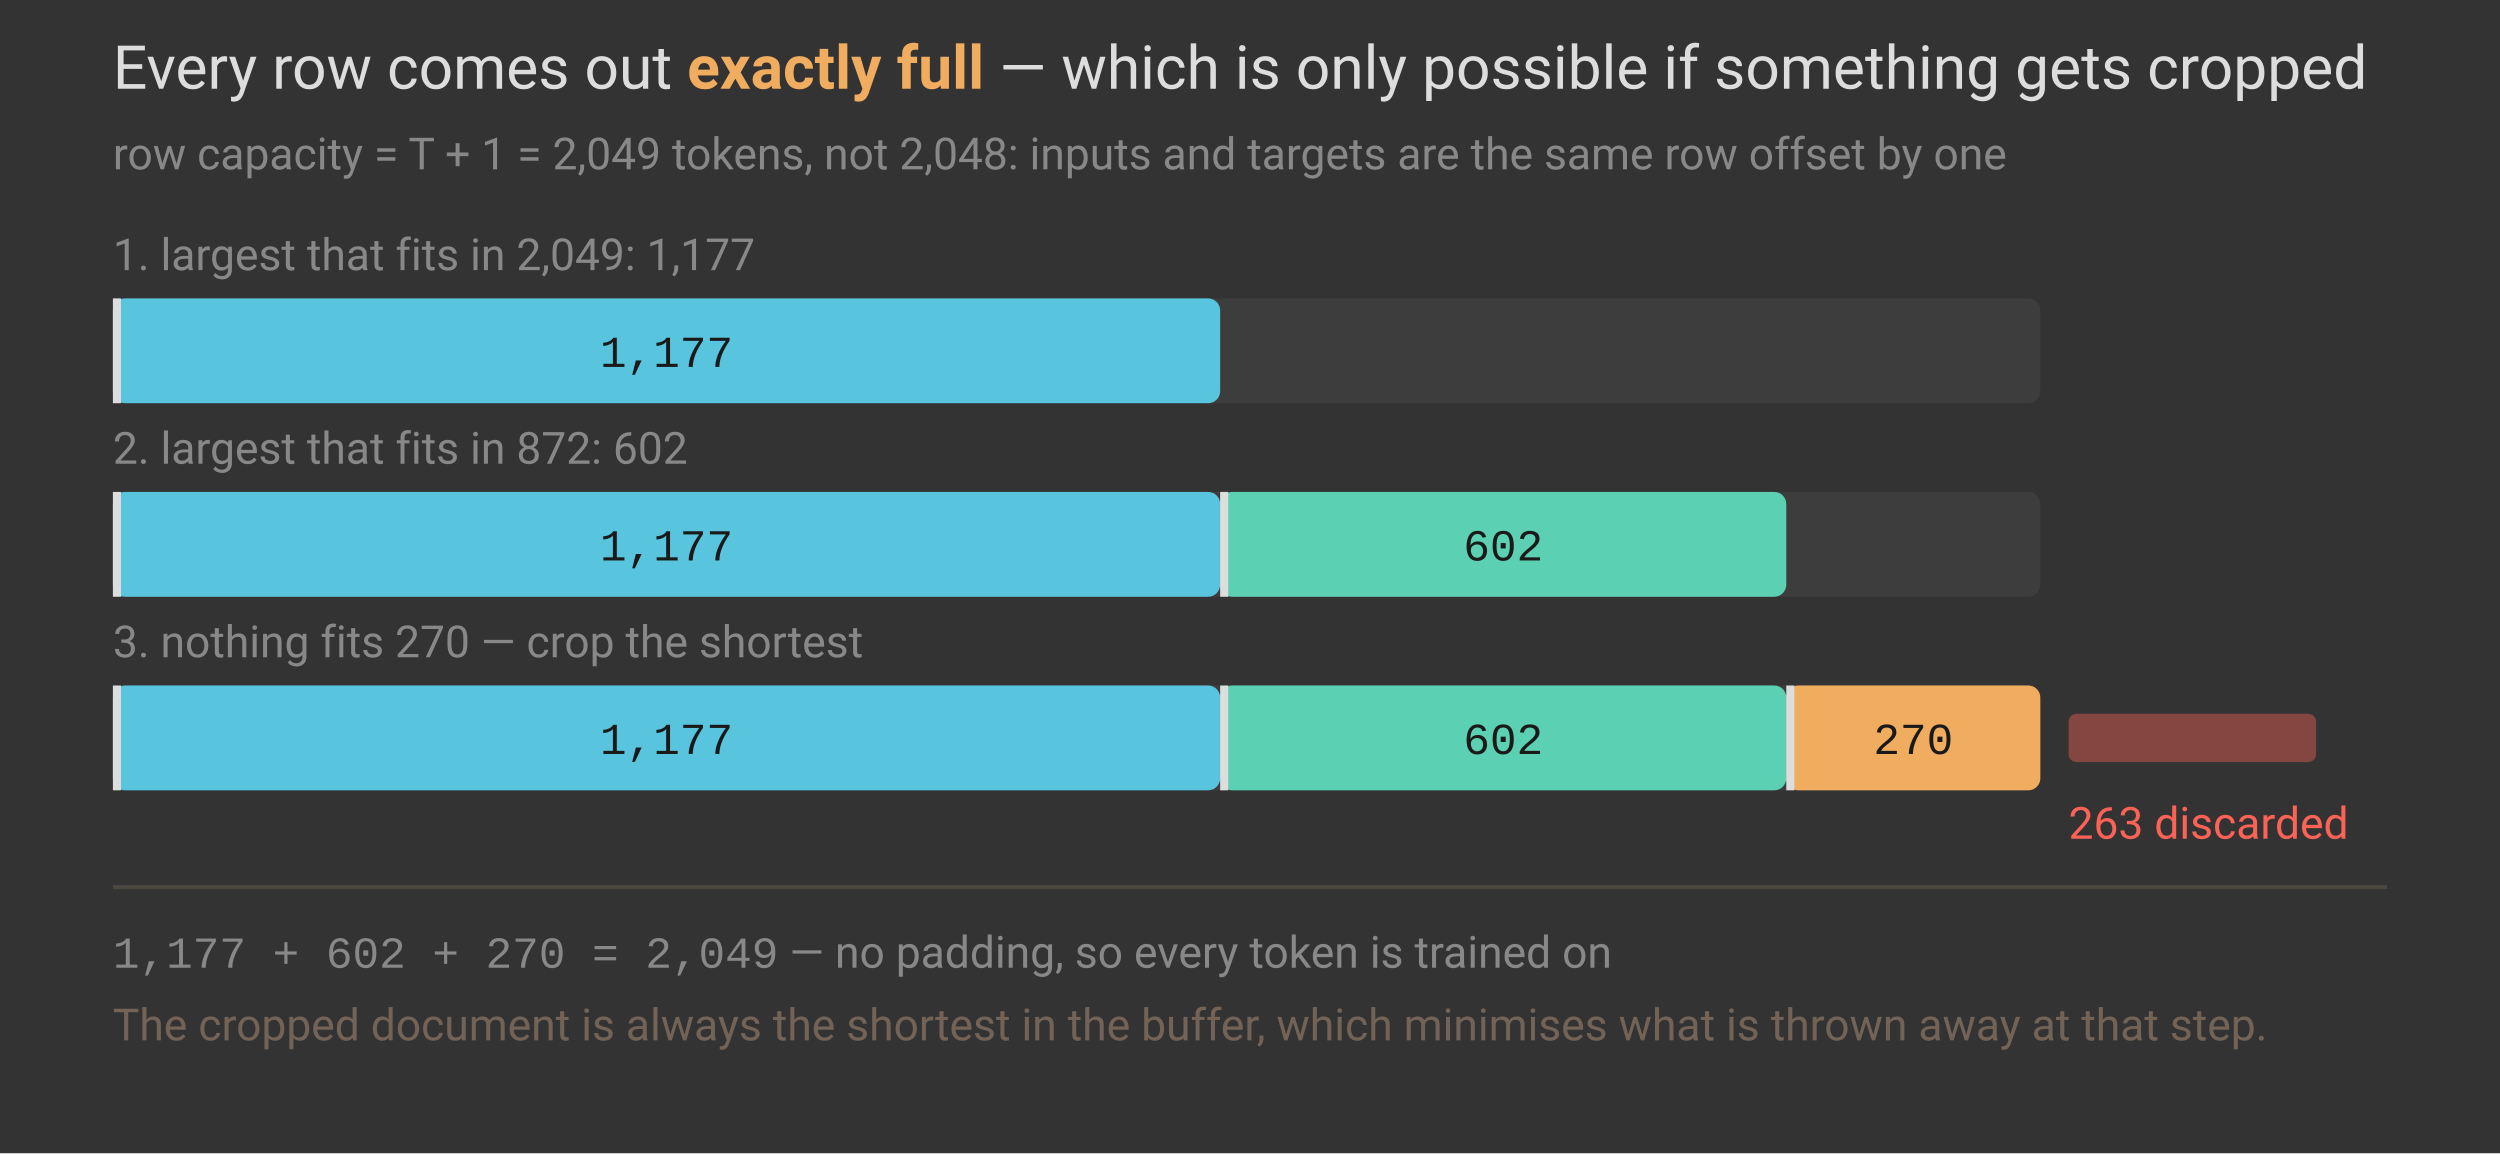
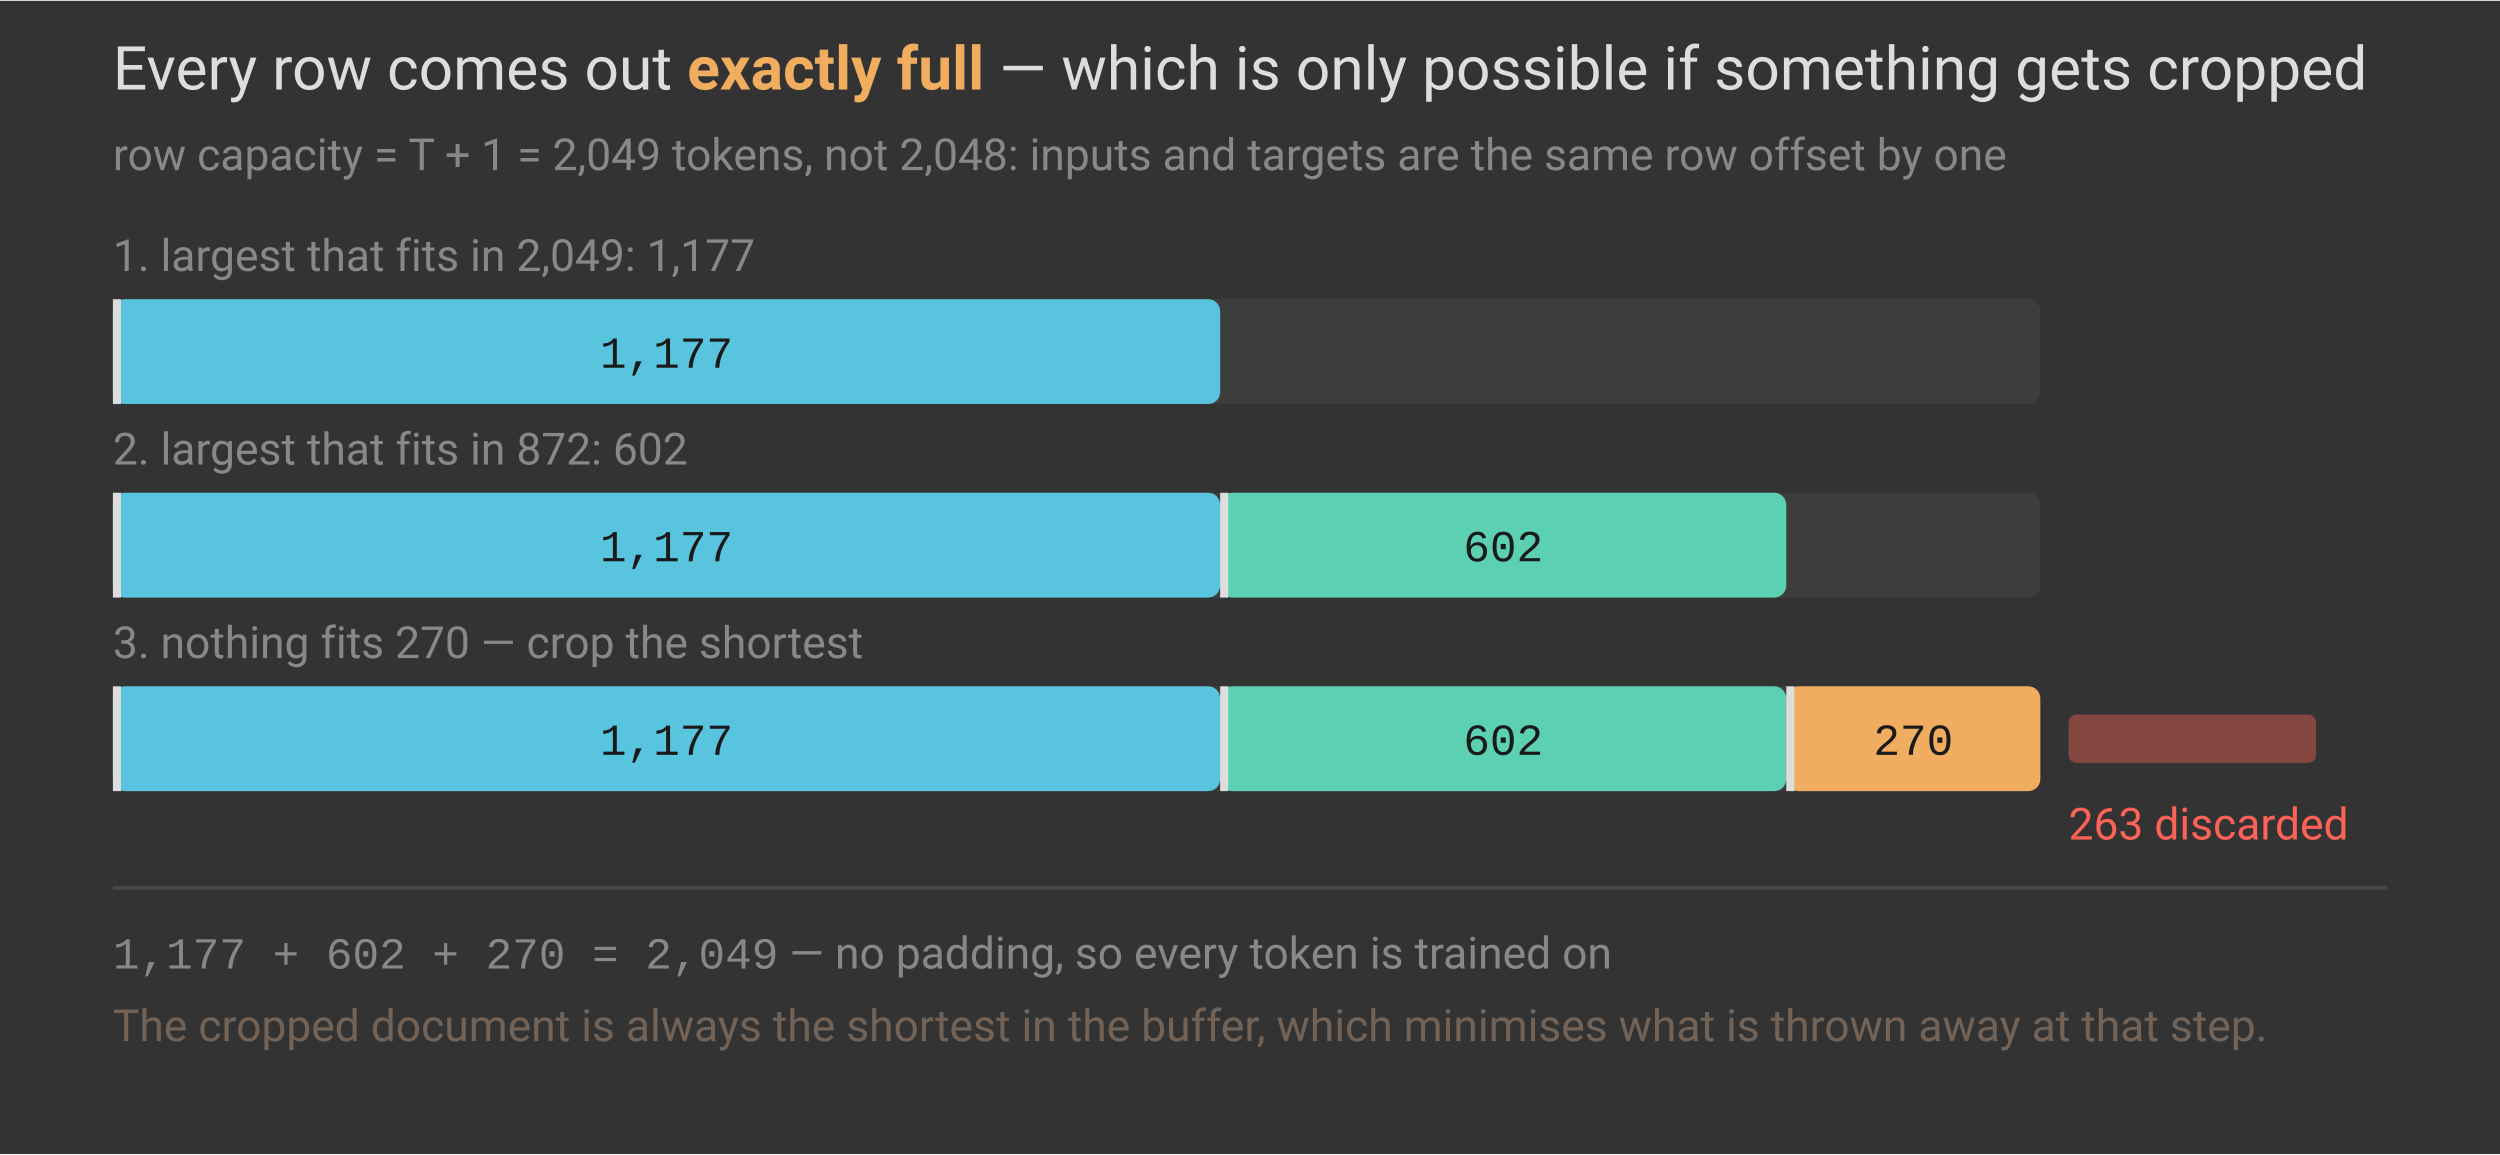
- <svg xmlns="http://www.w3.org/2000/svg" width="620" height="286" viewBox="0 0 620 286" font-family="-apple-system,BlinkMacSystemFont,'Segoe UI',Roboto,Helvetica,Arial,sans-serif" role="img" aria-label="BOS-aligned best-fit packing: documents placed whole until none fits, then one document cropped to fill the row exactly.">
+ <svg xmlns="http://www.w3.org/2000/svg" width="775" height="358" viewBox="0 0 620 286" font-family="-apple-system,BlinkMacSystemFont,'Segoe UI',Roboto,Helvetica,Arial,sans-serif" role="img" aria-label="BOS-aligned best-fit packing: documents placed whole until none fits, then one document cropped to fill the row exactly.">
  <rect width="620" height="286" fill="#333333" />
  <text x="28" y="22" font-size="15" fill="#DDDDDD">Every row comes out <tspan fill="#F0AC5F" font-weight="600">exactly full</tspan> — which is only possible if something gets cropped</text>
  <text x="28.0" y="42.0" font-size="11" fill="#888888" text-anchor="start">row capacity = T + 1 = 2,049 tokens, not 2,048: inputs and targets are the same row offset by one</text>
  <rect x="28.0" y="74.0" width="478.0" height="26.0" rx="3" fill="#3d3d3d" />
  <rect x="28.0" y="74.0" width="274.6" height="26.0" rx="3" fill="#58C4DD" />
  <rect x="28.0" y="74.0" width="2.0" height="26.0" rx="0" fill="#DDDDDD" />
  <text x="165.3" y="91.0" font-size="11" fill="#1a1a1a" text-anchor="middle" font-family="ui-monospace,SFMono-Regular,Consolas,'Liberation Mono',Menlo,monospace">1,177</text>
  <text x="28.0" y="67.0" font-size="11" fill="#888888" text-anchor="start">1. largest that fits in 2,049: 1,177</text>
  <rect x="28.0" y="122.0" width="478.0" height="26.0" rx="3" fill="#3d3d3d" />
  <rect x="28.0" y="122.0" width="274.6" height="26.0" rx="3" fill="#58C4DD" />
  <rect x="28.0" y="122.0" width="2.0" height="26.0" rx="0" fill="#DDDDDD" />
  <text x="165.3" y="139.0" font-size="11" fill="#1a1a1a" text-anchor="middle" font-family="ui-monospace,SFMono-Regular,Consolas,'Liberation Mono',Menlo,monospace">1,177</text>
  <rect x="302.6" y="122.0" width="140.4" height="26.0" rx="3" fill="#5CD0B3" />
  <rect x="302.6" y="122.0" width="2.0" height="26.0" rx="0" fill="#DDDDDD" />
  <text x="372.8" y="139.0" font-size="11" fill="#1a1a1a" text-anchor="middle" font-family="ui-monospace,SFMono-Regular,Consolas,'Liberation Mono',Menlo,monospace">602</text>
  <text x="28.0" y="115.0" font-size="11" fill="#888888" text-anchor="start">2. largest that fits in 872: 602</text>
  <rect x="28.0" y="170.0" width="478.0" height="26.0" rx="3" fill="#3d3d3d" />
  <rect x="28.0" y="170.0" width="274.6" height="26.0" rx="3" fill="#58C4DD" />
  <rect x="28.0" y="170.0" width="2.0" height="26.0" rx="0" fill="#DDDDDD" />
  <text x="165.3" y="187.0" font-size="11" fill="#1a1a1a" text-anchor="middle" font-family="ui-monospace,SFMono-Regular,Consolas,'Liberation Mono',Menlo,monospace">1,177</text>
  <rect x="302.6" y="170.0" width="140.4" height="26.0" rx="3" fill="#5CD0B3" />
  <rect x="302.6" y="170.0" width="2.0" height="26.0" rx="0" fill="#DDDDDD" />
  <text x="372.8" y="187.0" font-size="11" fill="#1a1a1a" text-anchor="middle" font-family="ui-monospace,SFMono-Regular,Consolas,'Liberation Mono',Menlo,monospace">602</text>
  <rect x="443.0" y="170.0" width="63.0" height="26.0" rx="3" fill="#F0AC5F" />
  <rect x="443.0" y="170.0" width="2.0" height="26.0" rx="0" fill="#DDDDDD" />
  <text x="474.5" y="187.0" font-size="11" fill="#1a1a1a" text-anchor="middle" font-family="ui-monospace,SFMono-Regular,Consolas,'Liberation Mono',Menlo,monospace">270</text>
  <rect x="513.0" y="177.0" width="61.4" height="12.0" rx="2" fill="#FC6255" opacity="0.4" />
  <text x="513.0" y="208.0" font-size="11" fill="#FC6255" text-anchor="start">263 discarded</text>
  <text x="28.0" y="163.0" font-size="11" fill="#888888" text-anchor="start">3. nothing fits 270 — crop the shortest</text>
  <line x1="28.0" y1="220.0" x2="592.0" y2="220.0" stroke="#736357" stroke-width="1" opacity="0.4" />
  <text x="28" y="240" font-size="11" fill="#888888">
    <tspan font-family="ui-monospace,SFMono-Regular,Consolas,'Liberation Mono',Menlo,monospace">1,177 + 602 + 270 = 2,049</tspan> — no padding, so every token is trained on</text>
  <text x="28.0" y="258.0" font-size="11" fill="#736357" text-anchor="start">The cropped document is always the shortest in the buffer, which minimises what is thrown away at that step.</text>
</svg>
